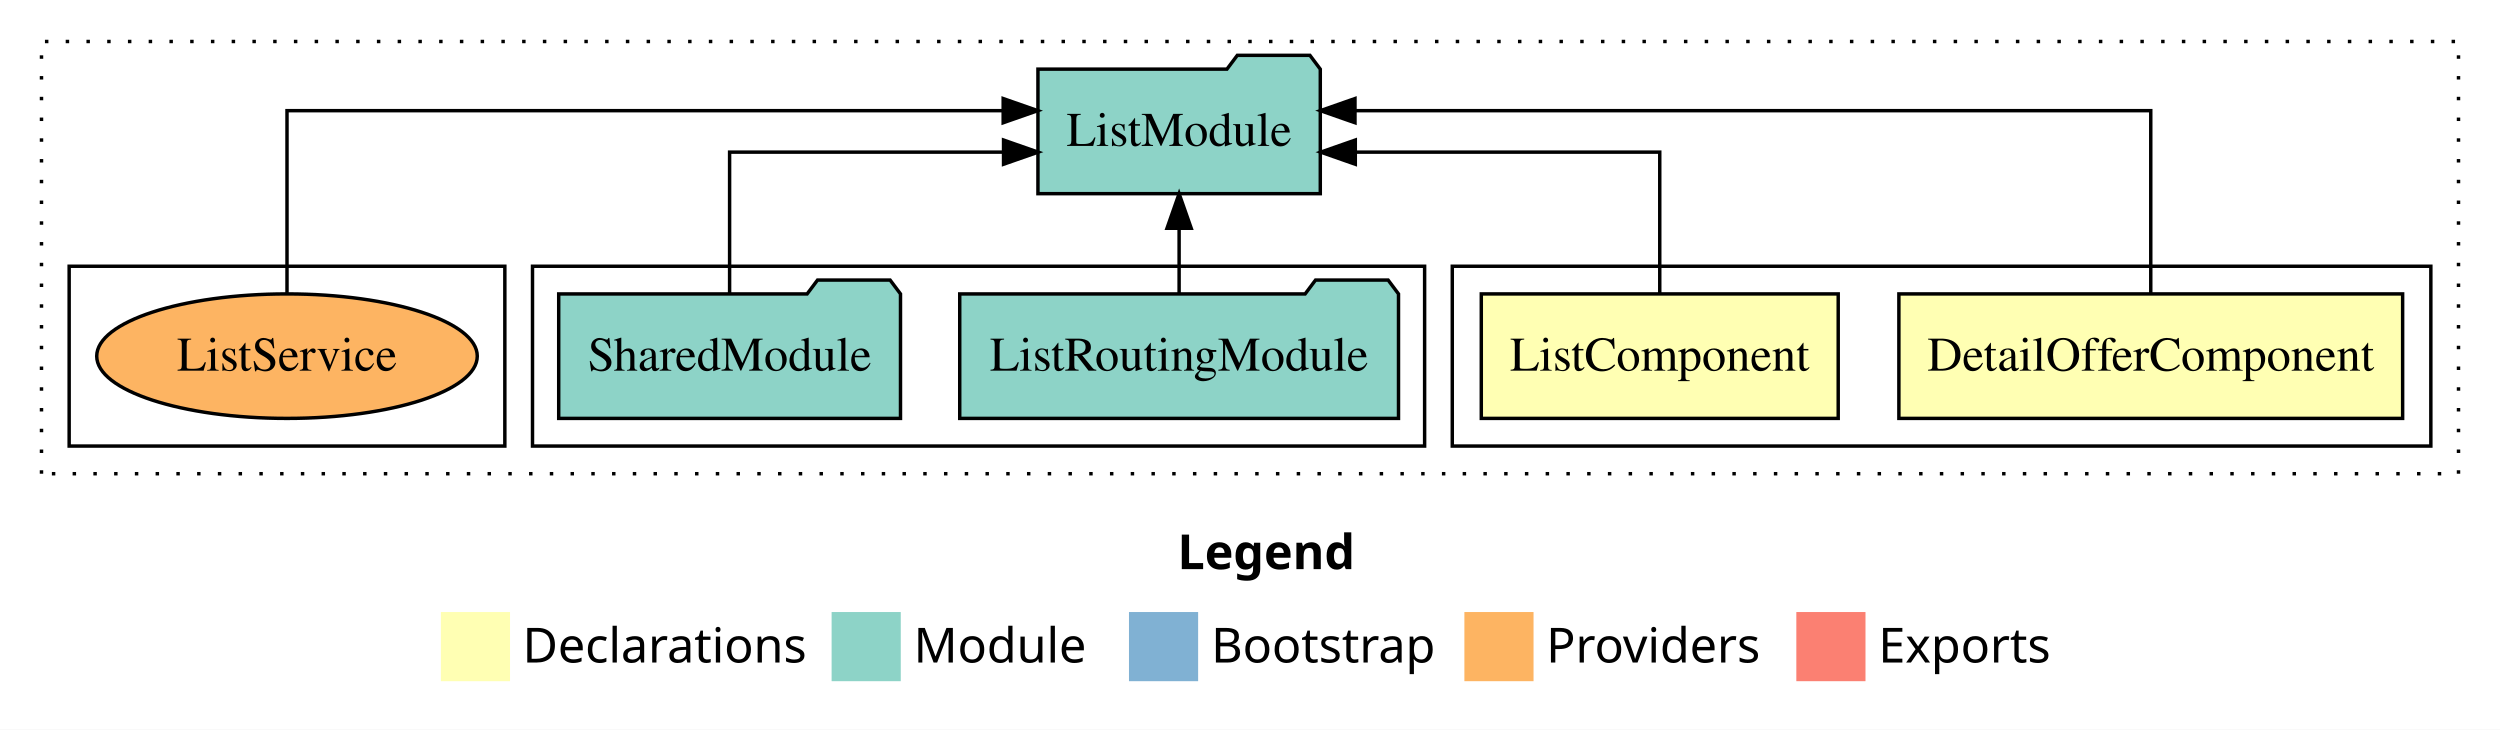
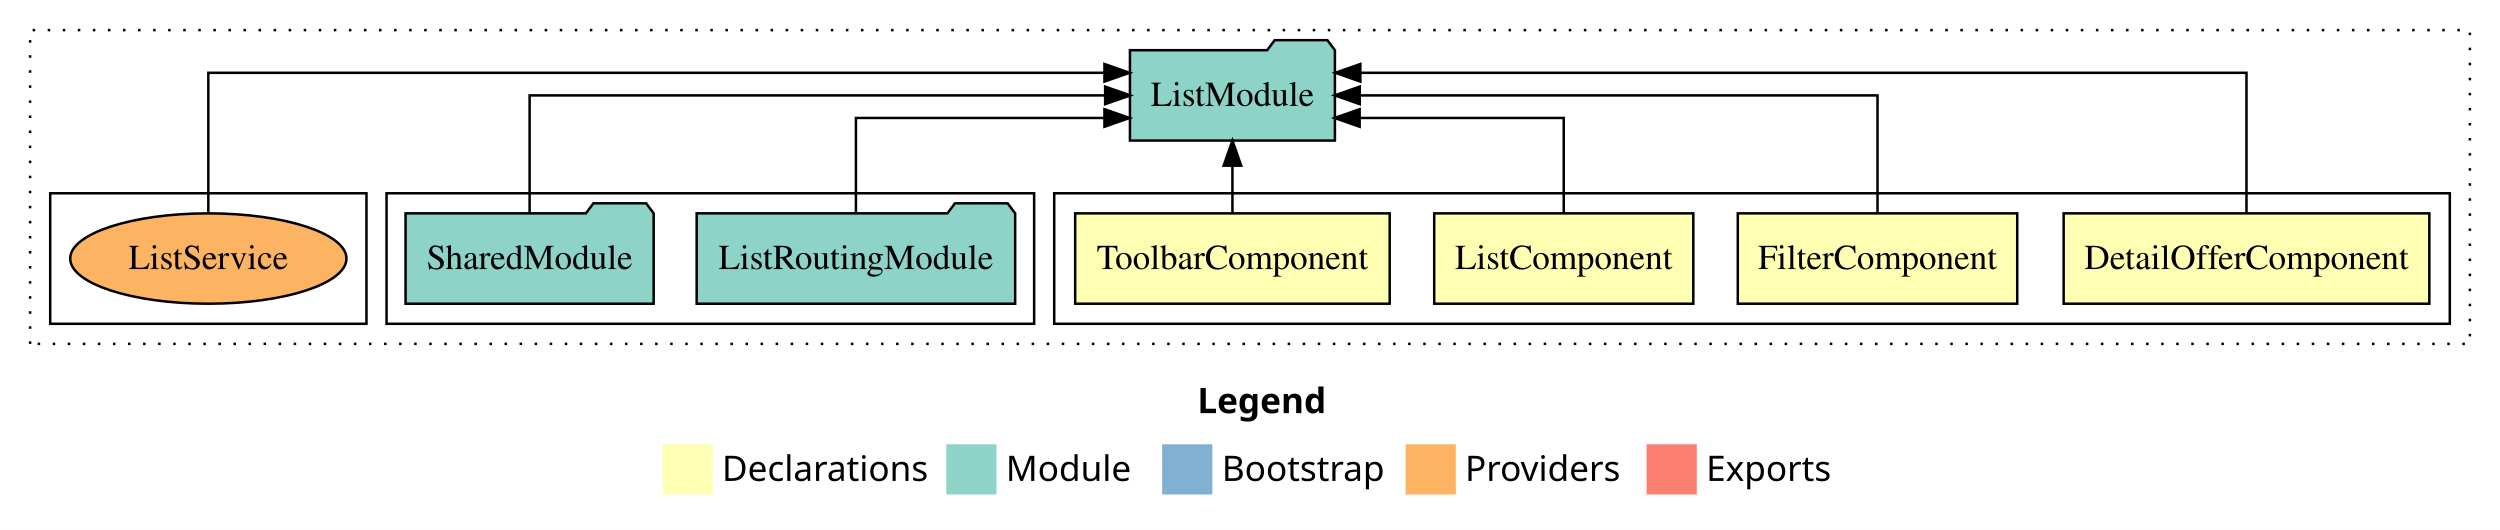
- <svg xmlns="http://www.w3.org/2000/svg" width="723pt" height="211pt" viewBox="0.00 0.00 723.00 211.00">
+ <svg xmlns="http://www.w3.org/2000/svg" width="996pt" height="211pt" viewBox="0.00 0.00 996.00 211.00">
  <g id="graph0" class="graph" transform="scale(1 1) rotate(0) translate(4 207)">
-     <polygon fill="#ffffff" stroke="transparent" points="-4,4 -4,-207 719,-207 719,4 -4,4" />
-     <text text-anchor="start" x="336.509" y="-42.4" font-family="sans-serif" font-weight="bold" font-size="14.00" fill="#000000">Legend</text>
-     <polygon fill="#ffffb3" stroke="transparent" points="123.5,-10 123.5,-30 143.5,-30 143.5,-10 123.5,-10" />
-     <text text-anchor="start" x="147.129" y="-15.4" font-family="sans-serif" font-size="14.00" fill="#000000">  Declarations</text>
-     <polygon fill="#8dd3c7" stroke="transparent" points="236.5,-10 236.5,-30 256.5,-30 256.5,-10 236.5,-10" />
-     <text text-anchor="start" x="260.225" y="-15.4" font-family="sans-serif" font-size="14.00" fill="#000000">  Module</text>
-     <polygon fill="#80b1d3" stroke="transparent" points="322.5,-10 322.5,-30 342.5,-30 342.5,-10 322.5,-10" />
-     <text text-anchor="start" x="346.281" y="-15.4" font-family="sans-serif" font-size="14.00" fill="#000000">  Bootstrap</text>
-     <polygon fill="#fdb462" stroke="transparent" points="419.5,-10 419.5,-30 439.5,-30 439.5,-10 419.5,-10" />
-     <text text-anchor="start" x="443.173" y="-15.4" font-family="sans-serif" font-size="14.00" fill="#000000">  Providers</text>
-     <polygon fill="#fb8072" stroke="transparent" points="515.5,-10 515.5,-30 535.5,-30 535.5,-10 515.5,-10" />
-     <text text-anchor="start" x="539.226" y="-15.4" font-family="sans-serif" font-size="14.00" fill="#000000">  Exports</text>
+     <polygon fill="#ffffff" stroke="transparent" points="-4,4 -4,-207 992,-207 992,4 -4,4" />
+     <text text-anchor="start" x="473.009" y="-42.4" font-family="sans-serif" font-weight="bold" font-size="14.00" fill="#000000">Legend</text>
+     <polygon fill="#ffffb3" stroke="transparent" points="260,-10 260,-30 280,-30 280,-10 260,-10" />
+     <text text-anchor="start" x="283.629" y="-15.4" font-family="sans-serif" font-size="14.00" fill="#000000">  Declarations</text>
+     <polygon fill="#8dd3c7" stroke="transparent" points="373,-10 373,-30 393,-30 393,-10 373,-10" />
+     <text text-anchor="start" x="396.725" y="-15.4" font-family="sans-serif" font-size="14.00" fill="#000000">  Module</text>
+     <polygon fill="#80b1d3" stroke="transparent" points="459,-10 459,-30 479,-30 479,-10 459,-10" />
+     <text text-anchor="start" x="482.781" y="-15.4" font-family="sans-serif" font-size="14.00" fill="#000000">  Bootstrap</text>
+     <polygon fill="#fdb462" stroke="transparent" points="556,-10 556,-30 576,-30 576,-10 556,-10" />
+     <text text-anchor="start" x="579.673" y="-15.4" font-family="sans-serif" font-size="14.00" fill="#000000">  Providers</text>
+     <polygon fill="#fb8072" stroke="transparent" points="652,-10 652,-30 672,-30 672,-10 652,-10" />
+     <text text-anchor="start" x="675.726" y="-15.4" font-family="sans-serif" font-size="14.00" fill="#000000">  Exports</text>
    <g id="clust1" class="cluster">
-       <polygon fill="none" stroke="#000000" stroke-dasharray="1,5" points="8,-70 8,-195 707,-195 707,-70 8,-70" />
+       <polygon fill="none" stroke="#000000" stroke-dasharray="1,5" points="8,-70 8,-195 980,-195 980,-70 8,-70" />
    </g>
    <g id="clust2" class="cluster">
-       <polygon fill="none" stroke="#000000" points="416,-78 416,-130 699,-130 699,-78 416,-78" />
+       <polygon fill="none" stroke="#000000" points="416,-78 416,-130 972,-130 972,-78 416,-78" />
    </g>
-     <g id="clust5" class="cluster">
+     <g id="clust7" class="cluster">
      <polygon fill="none" stroke="#000000" points="150,-78 150,-130 408,-130 408,-78 150,-78" />
    </g>
-     <g id="clust8" class="cluster">
+     <g id="clust10" class="cluster">
      <polygon fill="none" stroke="#000000" points="16,-78 16,-130 142,-130 142,-78 16,-78" />
    </g>
    <g id="node1" class="node">
-       <polygon fill="#ffffb3" stroke="#000000" points="690.843,-122 545.157,-122 545.157,-86 690.843,-86 690.843,-122" />
-       <text text-anchor="middle" x="618" y="-99.8" font-family="Times,serif" font-size="14.00" fill="#000000">DetailOfferComponent</text>
+       <polygon fill="#ffffb3" stroke="#000000" points="963.843,-122 818.157,-122 818.157,-86 963.843,-86 963.843,-122" />
+       <text text-anchor="middle" x="891" y="-99.8" font-family="Times,serif" font-size="14.00" fill="#000000">DetailOfferComponent</text>
+     </g>
+     <g id="node5" class="node">
+       <polygon fill="#8dd3c7" stroke="#000000" points="527.829,-187 524.829,-191 503.829,-191 500.829,-187 446.171,-187 446.171,-151 527.829,-151 527.829,-187" />
+       <text text-anchor="middle" x="487" y="-164.8" font-family="Times,serif" font-size="14.00" fill="#000000">ListModule</text>
+     </g>
+     <g id="edge1" class="edge">
+       <path fill="none" stroke="#000000" d="M891,-122.292C891,-144.206 891,-178 891,-178 891,-178 537.961,-178 537.961,-178" />
+       <polygon fill="#000000" stroke="#000000" points="537.961,-174.5 527.961,-178 537.961,-181.5 537.961,-174.5" />
+     </g>
+     <g id="node2" class="node">
+       <polygon fill="#ffffb3" stroke="#000000" points="799.663,-122 688.337,-122 688.337,-86 799.663,-86 799.663,-122" />
+       <text text-anchor="middle" x="744" y="-99.8" font-family="Times,serif" font-size="14.00" fill="#000000">FilterComponent</text>
+     </g>
+     <g id="edge2" class="edge">
+       <path fill="none" stroke="#000000" d="M744,-122.106C744,-141.339 744,-169 744,-169 744,-169 537.722,-169 537.722,-169" />
+       <polygon fill="#000000" stroke="#000000" points="537.722,-165.5 527.722,-169 537.722,-172.5 537.722,-165.5" />
    </g>
    <g id="node3" class="node">
-       <polygon fill="#8dd3c7" stroke="#000000" points="377.829,-187 374.829,-191 353.829,-191 350.829,-187 296.171,-187 296.171,-151 377.829,-151 377.829,-187" />
-       <text text-anchor="middle" x="337" y="-164.8" font-family="Times,serif" font-size="14.00" fill="#000000">ListModule</text>
+       <polygon fill="#ffffb3" stroke="#000000" points="670.611,-122 567.389,-122 567.389,-86 670.611,-86 670.611,-122" />
+       <text text-anchor="middle" x="619" y="-99.8" font-family="Times,serif" font-size="14.00" fill="#000000">ListComponent</text>
    </g>
-     <g id="edge1" class="edge">
-       <path fill="none" stroke="#000000" d="M618,-122.284C618,-143.321 618,-175 618,-175 618,-175 387.86,-175 387.86,-175" />
-       <polygon fill="#000000" stroke="#000000" points="387.86,-171.5 377.86,-175 387.86,-178.5 387.86,-171.5" />
-     </g>
-     <g id="node2" class="node">
-       <polygon fill="#ffffb3" stroke="#000000" points="527.611,-122 424.389,-122 424.389,-86 527.611,-86 527.611,-122" />
-       <text text-anchor="middle" x="476" y="-99.8" font-family="Times,serif" font-size="14.00" fill="#000000">ListComponent</text>
-     </g>
-     <g id="edge2" class="edge">
-       <path fill="none" stroke="#000000" d="M476,-122.022C476,-139.373 476,-163 476,-163 476,-163 387.953,-163 387.953,-163" />
-       <polygon fill="#000000" stroke="#000000" points="387.953,-159.5 377.953,-163 387.953,-166.5 387.953,-159.5" />
+     <g id="edge3" class="edge">
+       <path fill="none" stroke="#000000" d="M619,-122.027C619,-138.398 619,-160 619,-160 619,-160 537.681,-160 537.681,-160" />
+       <polygon fill="#000000" stroke="#000000" points="537.682,-156.5 527.681,-160 537.681,-163.5 537.682,-156.5" />
    </g>
    <g id="node4" class="node">
+       <polygon fill="#ffffb3" stroke="#000000" points="549.651,-122 424.349,-122 424.349,-86 549.651,-86 549.651,-122" />
+       <text text-anchor="middle" x="487" y="-99.8" font-family="Times,serif" font-size="14.00" fill="#000000">ToolbarComponent</text>
+     </g>
+     <g id="edge4" class="edge">
+       <path fill="none" stroke="#000000" d="M487,-122.106C487,-122.106 487,-140.991 487,-140.991" />
+       <polygon fill="#000000" stroke="#000000" points="483.5,-140.991 487,-150.991 490.5,-140.991 483.5,-140.991" />
+     </g>
+     <g id="node6" class="node">
      <polygon fill="#8dd3c7" stroke="#000000" points="400.447,-122 397.447,-126 376.447,-126 373.447,-122 273.553,-122 273.553,-86 400.447,-86 400.447,-122" />
      <text text-anchor="middle" x="337" y="-99.8" font-family="Times,serif" font-size="14.00" fill="#000000">ListRoutingModule</text>
    </g>
-     <g id="edge3" class="edge">
-       <path fill="none" stroke="#000000" d="M337,-122.106C337,-122.106 337,-140.991 337,-140.991" />
-       <polygon fill="#000000" stroke="#000000" points="333.5,-140.991 337,-150.991 340.5,-140.991 333.5,-140.991" />
+     <g id="edge5" class="edge">
+       <path fill="none" stroke="#000000" d="M337,-122.027C337,-138.398 337,-160 337,-160 337,-160 436.012,-160 436.012,-160" />
+       <polygon fill="#000000" stroke="#000000" points="436.012,-163.5 446.012,-160 436.012,-156.5 436.012,-163.5" />
    </g>
-     <g id="node5" class="node">
+     <g id="node7" class="node">
      <polygon fill="#8dd3c7" stroke="#000000" points="256.423,-122 253.423,-126 232.423,-126 229.423,-122 157.577,-122 157.577,-86 256.423,-86 256.423,-122" />
      <text text-anchor="middle" x="207" y="-99.8" font-family="Times,serif" font-size="14.00" fill="#000000">SharedModule</text>
    </g>
-     <g id="edge4" class="edge">
-       <path fill="none" stroke="#000000" d="M207,-122.022C207,-139.373 207,-163 207,-163 207,-163 286.224,-163 286.224,-163" />
-       <polygon fill="#000000" stroke="#000000" points="286.224,-166.5 296.224,-163 286.224,-159.5 286.224,-166.5" />
+     <g id="edge6" class="edge">
+       <path fill="none" stroke="#000000" d="M207,-122.106C207,-141.339 207,-169 207,-169 207,-169 436.286,-169 436.286,-169" />
+       <polygon fill="#000000" stroke="#000000" points="436.286,-172.5 446.286,-169 436.286,-165.5 436.286,-172.5" />
    </g>
-     <g id="node6" class="node">
+     <g id="node8" class="node">
      <ellipse fill="#fdb462" stroke="#000000" cx="79" cy="-104" rx="55.029" ry="18" />
      <text text-anchor="middle" x="79" y="-99.8" font-family="Times,serif" font-size="14.00" fill="#000000">ListService</text>
    </g>
-     <g id="edge5" class="edge">
-       <path fill="none" stroke="#000000" d="M79,-122.284C79,-143.321 79,-175 79,-175 79,-175 286.119,-175 286.119,-175" />
-       <polygon fill="#000000" stroke="#000000" points="286.119,-178.5 296.119,-175 286.119,-171.5 286.119,-178.5" />
+     <g id="edge7" class="edge">
+       <path fill="none" stroke="#000000" d="M79,-122.292C79,-144.206 79,-178 79,-178 79,-178 436.011,-178 436.011,-178" />
+       <polygon fill="#000000" stroke="#000000" points="436.011,-181.5 446.011,-178 436.011,-174.5 436.011,-181.5" />
    </g>
  </g>
</svg>
